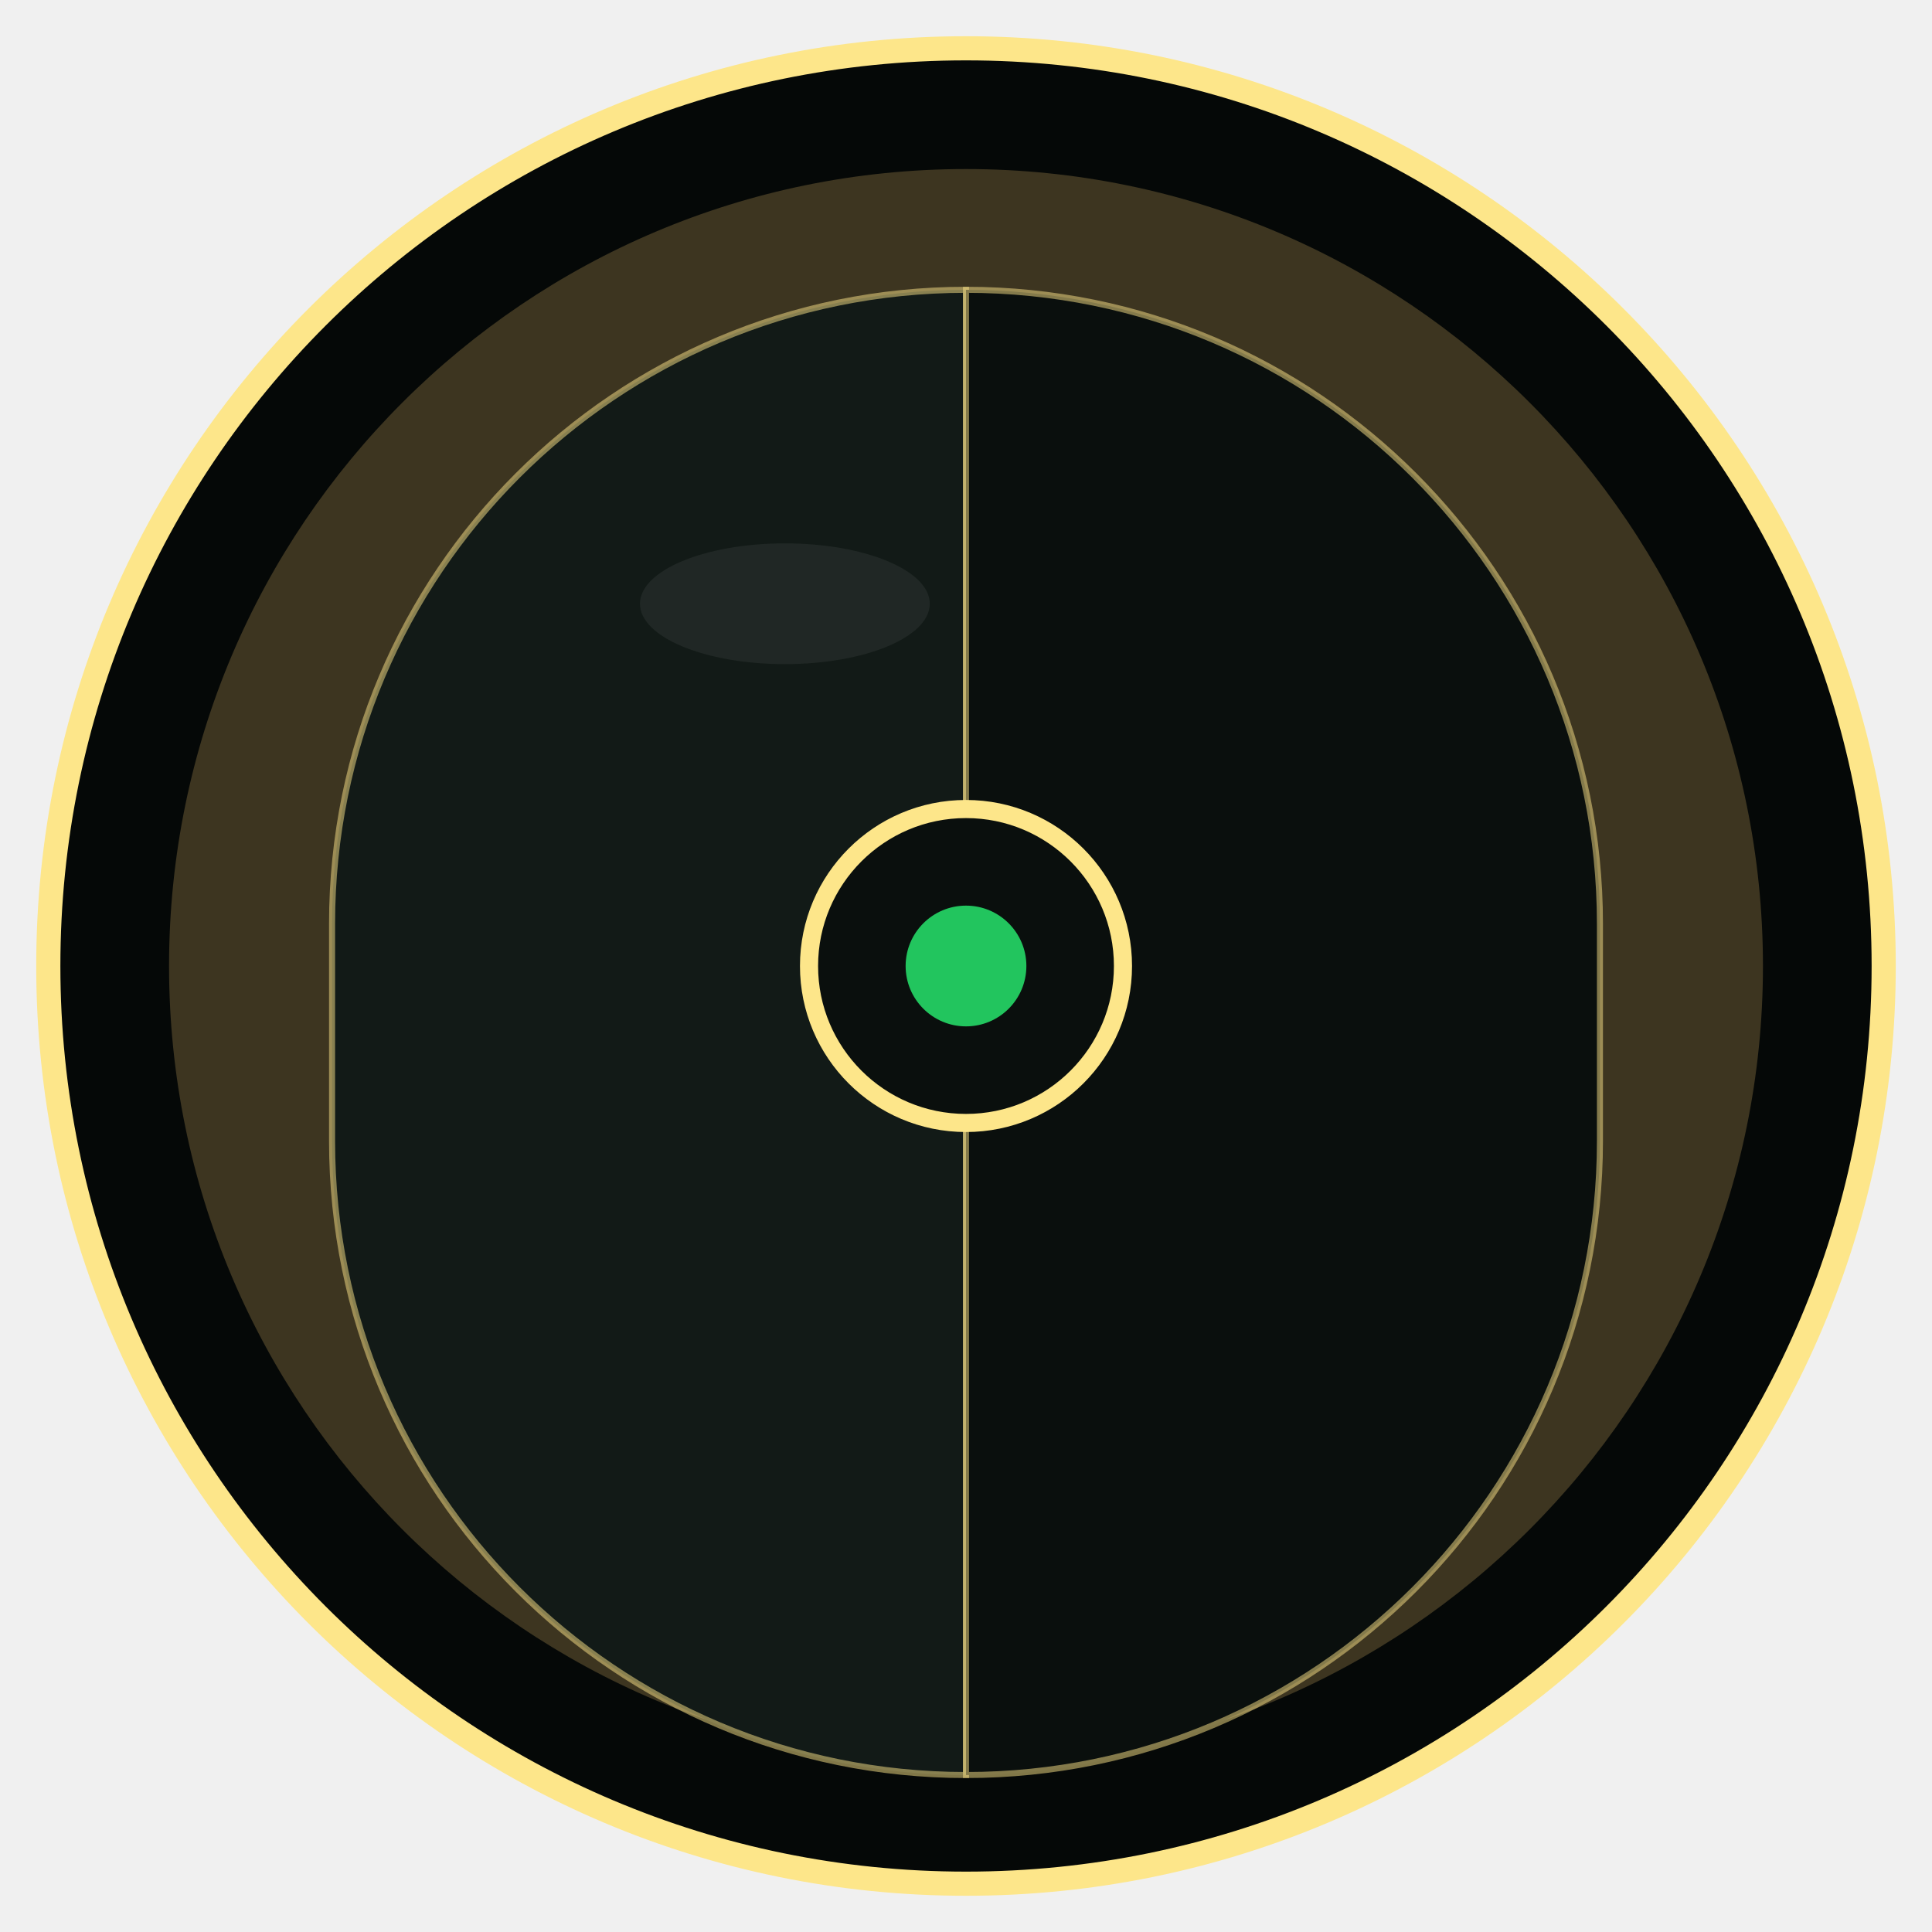
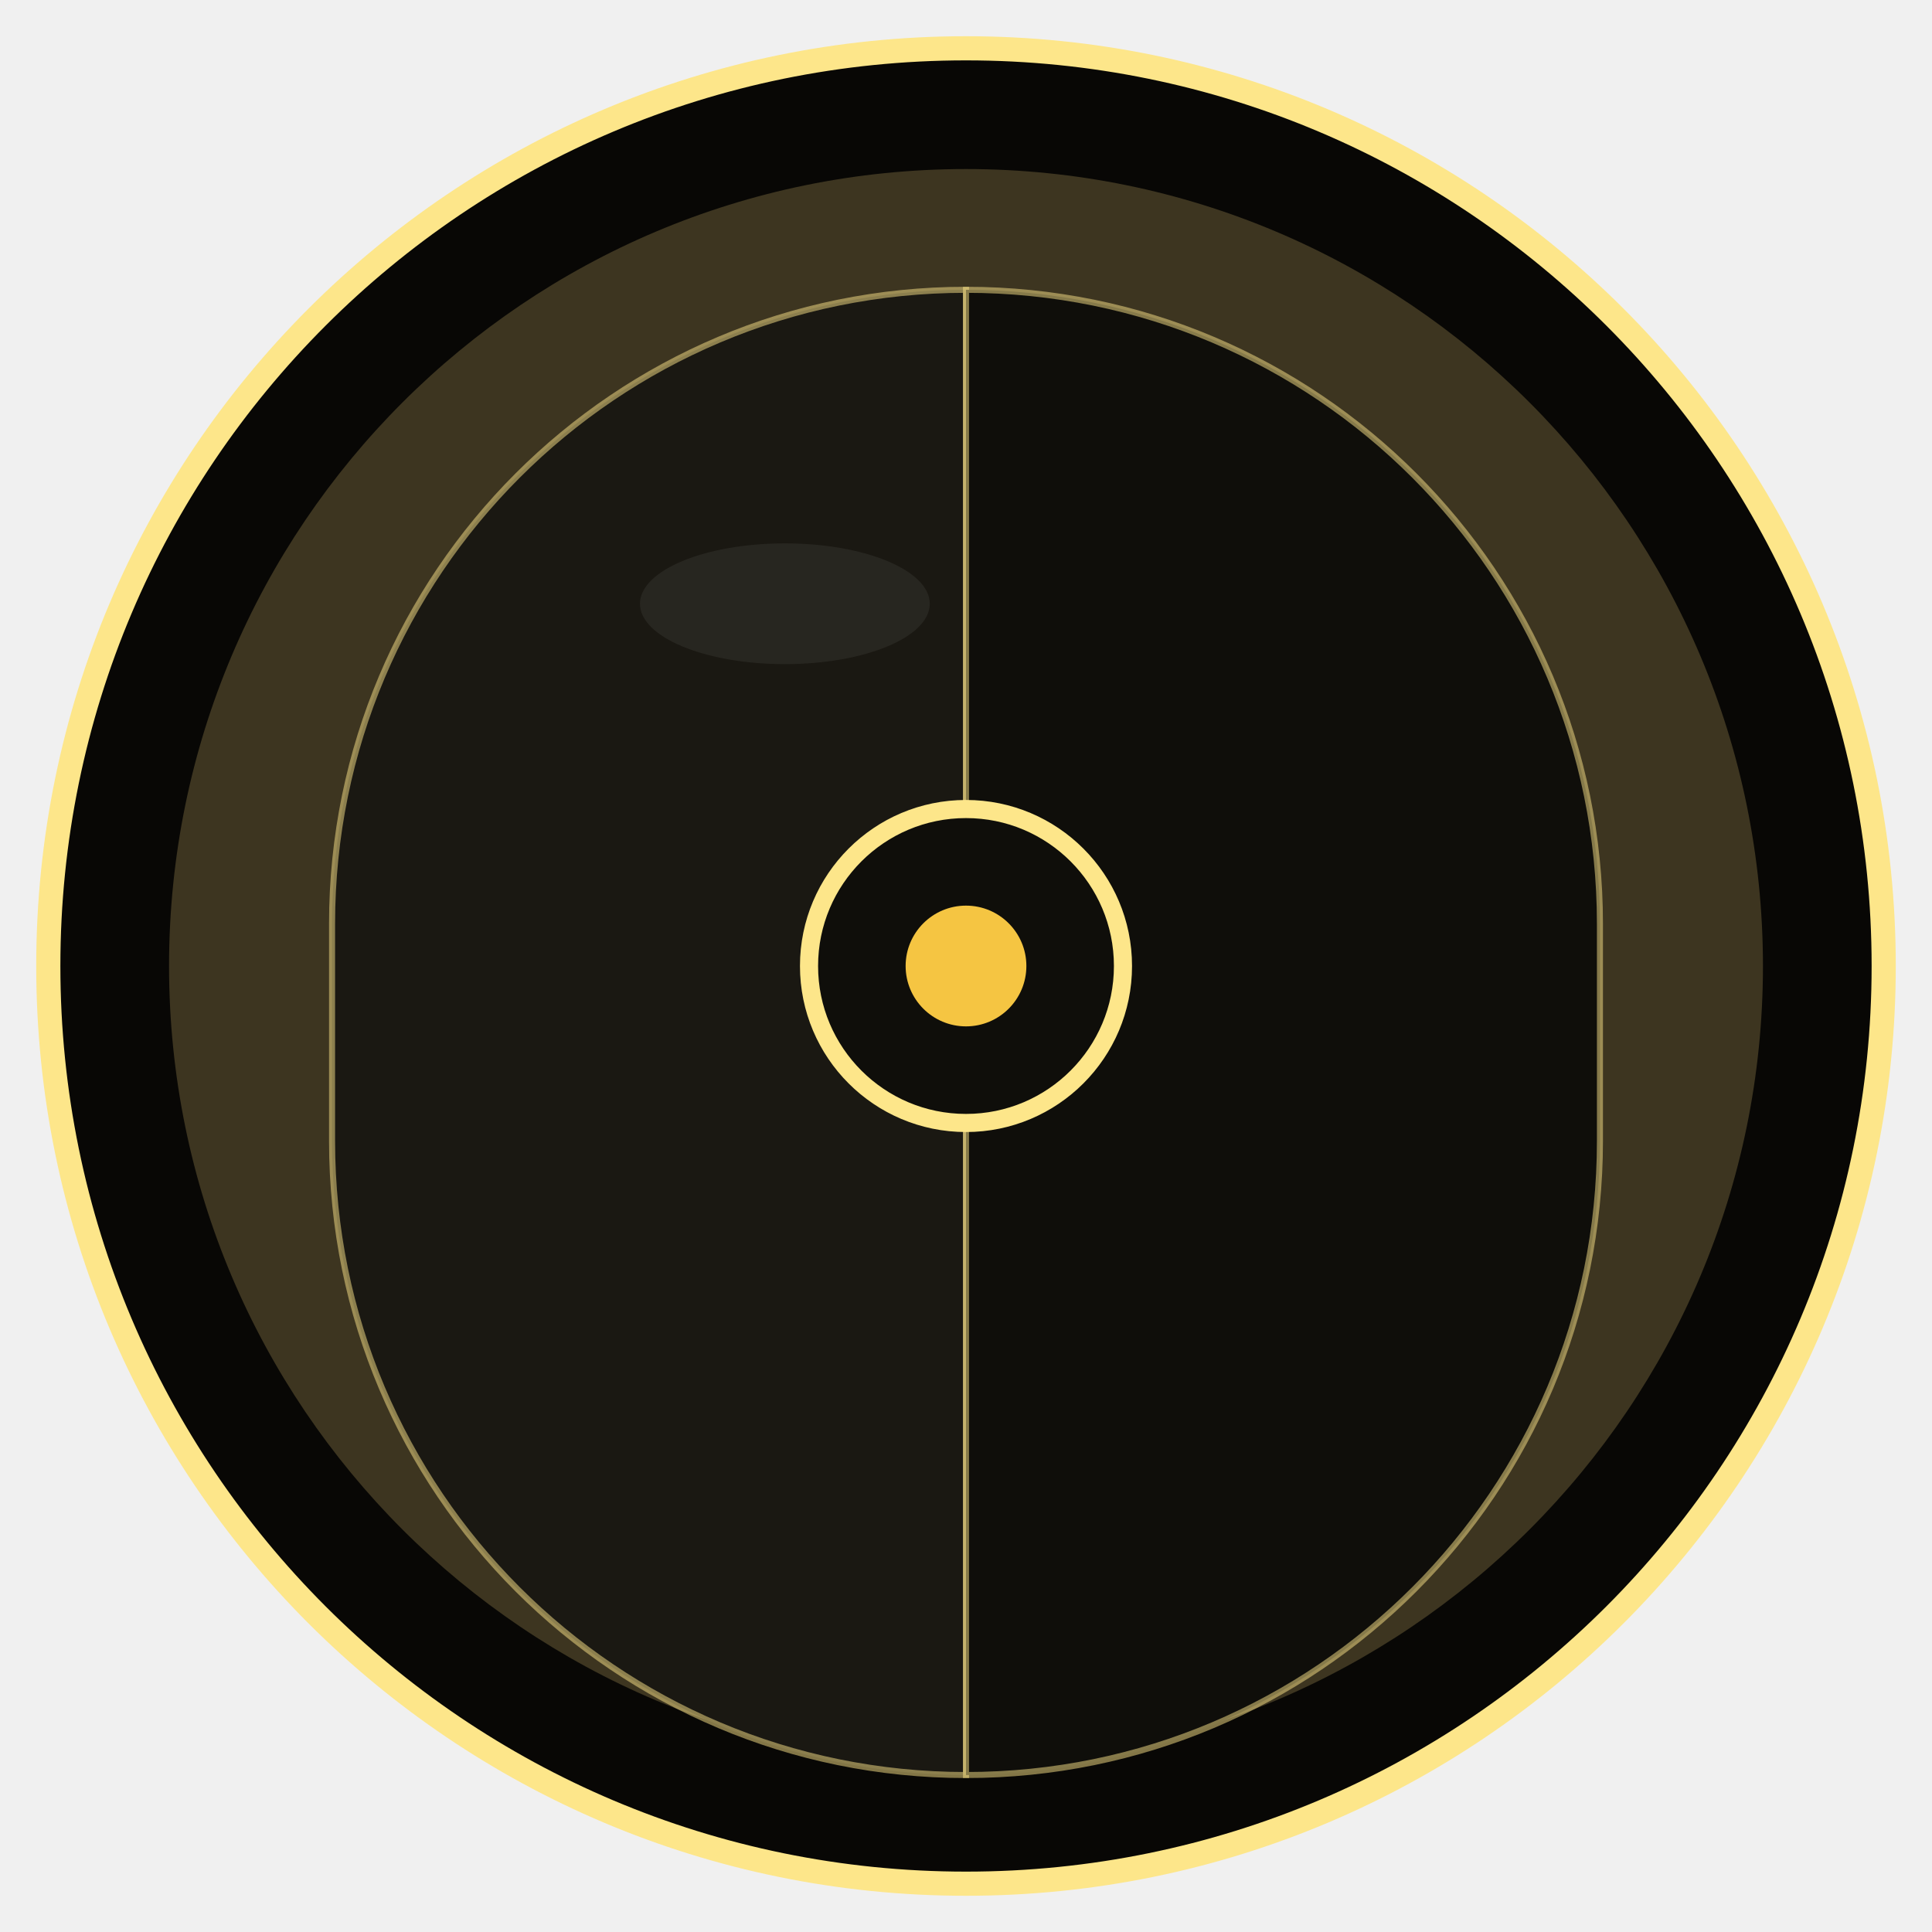
<svg xmlns="http://www.w3.org/2000/svg" viewBox="0 0 320 320" fill="none">
  <defs>
    <linearGradient id="vdoor-rim" x1="160" y1="16" x2="160" y2="304">
      <stop stop-color="#fde68a" />
      <stop offset="0.5" stop-color="#c9a227" />
      <stop offset="1" stop-color="#78350f" />
    </linearGradient>
    <linearGradient id="vdoor-leaf" x1="160" y1="40" x2="160" y2="280">
      <stop stop-color="#3d3520" />
      <stop offset="0.5" stop-color="#1a1810" />
      <stop offset="1" stop-color="#080806" />
    </linearGradient>
    <radialGradient id="vdoor-glow" cx="0.5" cy="0.48" r="0.42">
-       <stop stop-color="#22c55e" stop-opacity="0.35" />
+       <stop stop-color="#f5c542" stop-opacity="0.35" />
      <stop offset="1" stop-opacity="0" />
    </radialGradient>
  </defs>
-   <circle cx="160" cy="160" r="152" fill="#050807" stroke="url(#vdoor-rim)" stroke-width="4" />
+   <circle cx="160" cy="160" r="152" fill="#080705" stroke="url(#vdoor-rim)" stroke-width="4" />
  <circle cx="160" cy="160" r="132" fill="url(#vdoor-leaf)" />
  <circle cx="160" cy="160" r="100" fill="url(#vdoor-glow)" />
-   <path fill="#121a17" stroke="url(#vdoor-rim)" stroke-opacity="0.5" d="M160 48c-58 0-105 47-105 105v36c0 58 47 105 105 105V48z" />
-   <path fill="#0a0f0d" stroke="url(#vdoor-rim)" stroke-opacity="0.5" d="M160 48c58 0 105 47 105 105v36c0 58-47 105-105 105V48z" />
-   <circle cx="160" cy="160" r="26" stroke="url(#vdoor-rim)" stroke-width="3" fill="#0a0f0d" />
-   <circle cx="160" cy="160" r="10" fill="#22c55e" />
+   <path fill="#1a1812" stroke="url(#vdoor-rim)" stroke-opacity="0.5" d="M160 48c-58 0-105 47-105 105v36c0 58 47 105 105 105V48z" />
+   <path fill="#0f0e0a" stroke="url(#vdoor-rim)" stroke-opacity="0.5" d="M160 48c58 0 105 47 105 105v36c0 58-47 105-105 105V48z" />
+   <circle cx="160" cy="160" r="26" stroke="url(#vdoor-rim)" stroke-width="3" fill="#0f0e0a" />
+   <circle cx="160" cy="160" r="10" fill="#f5c542" />
  <ellipse cx="130" cy="100" rx="24" ry="10" fill="#fff" opacity="0.06" />
</svg>
